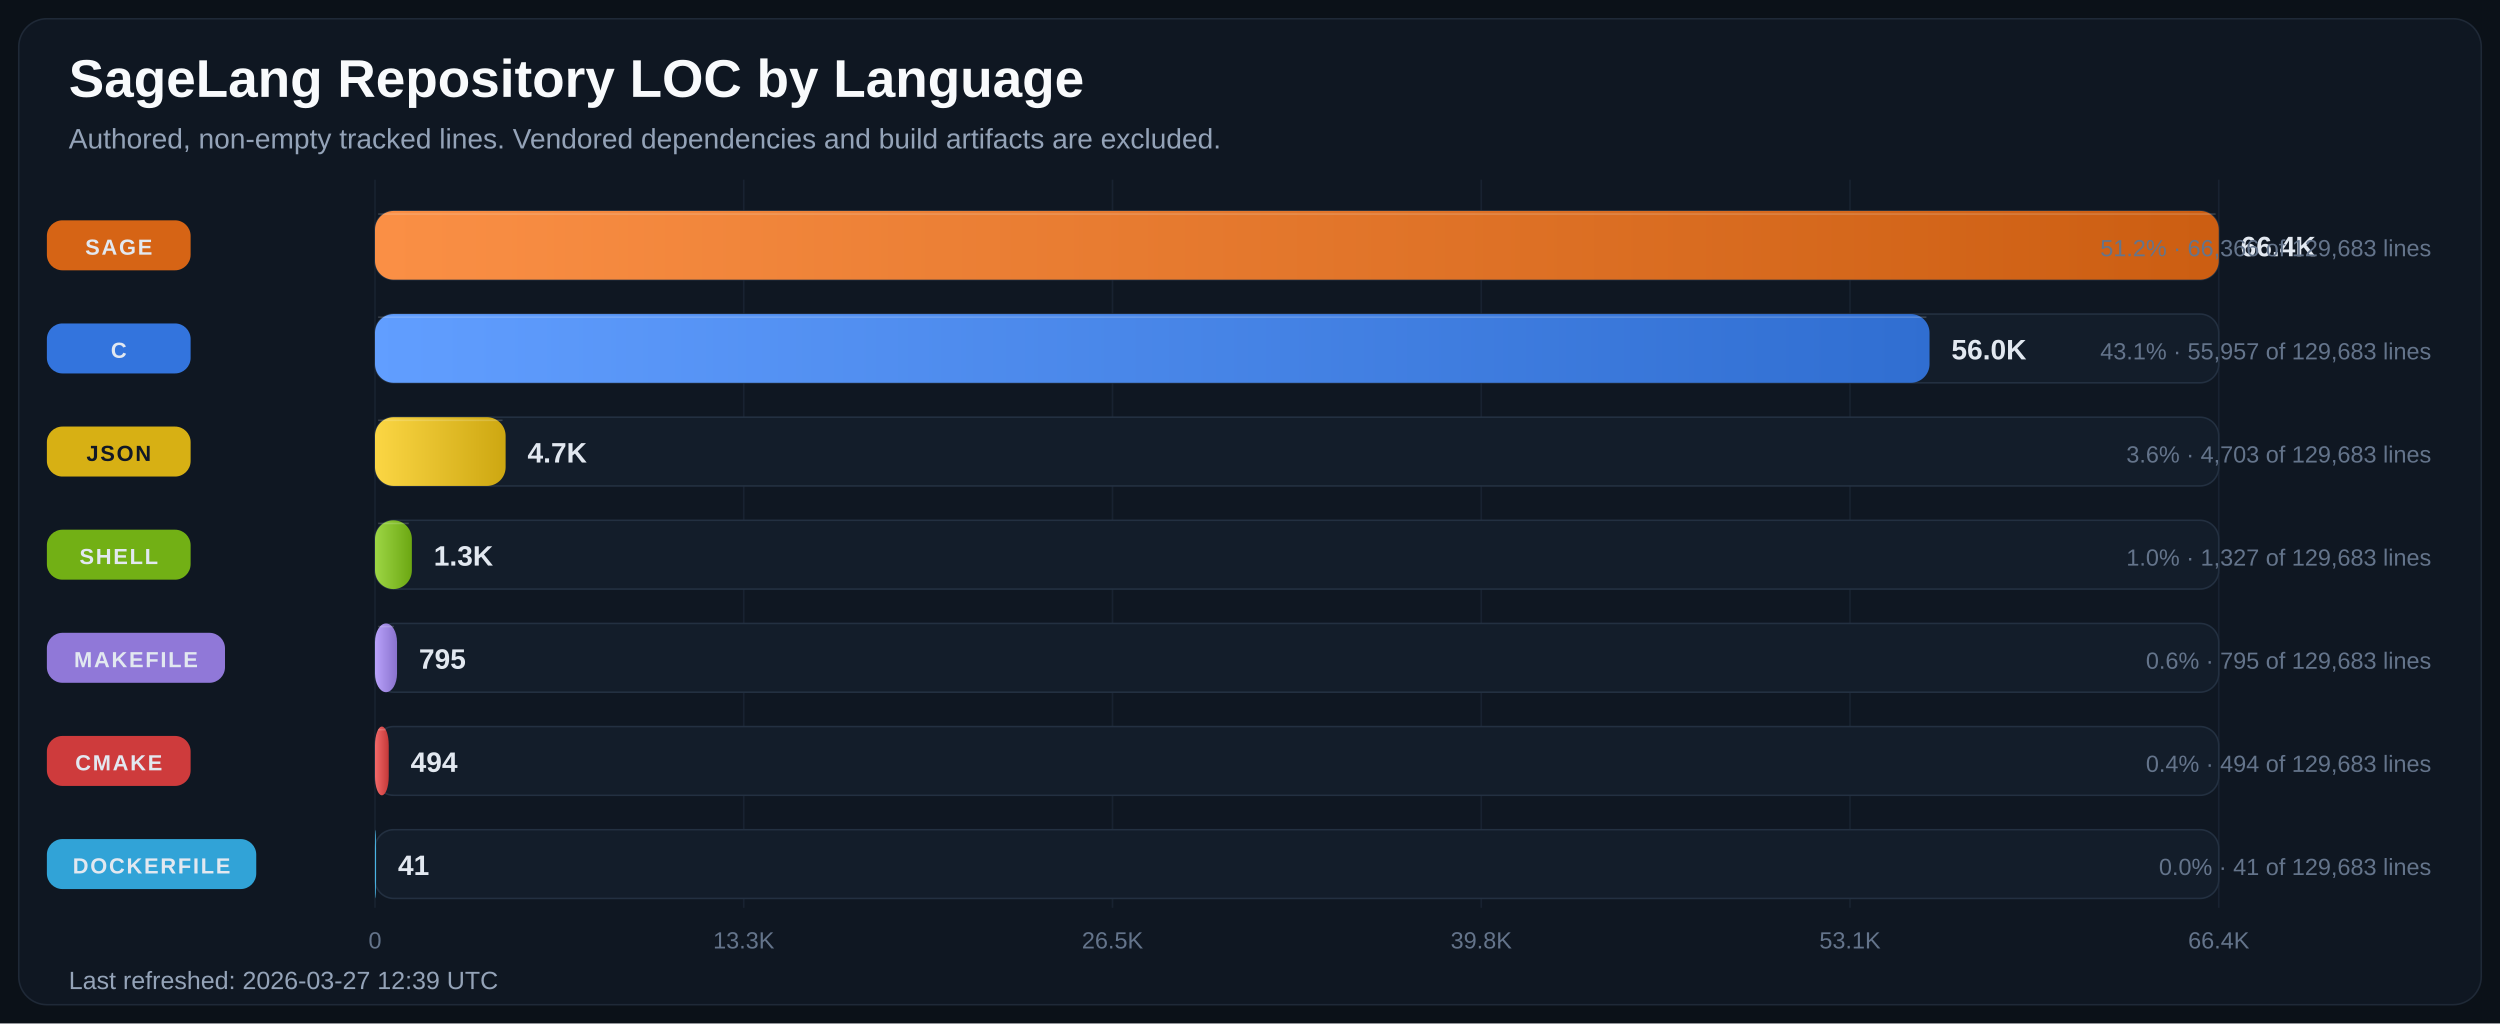
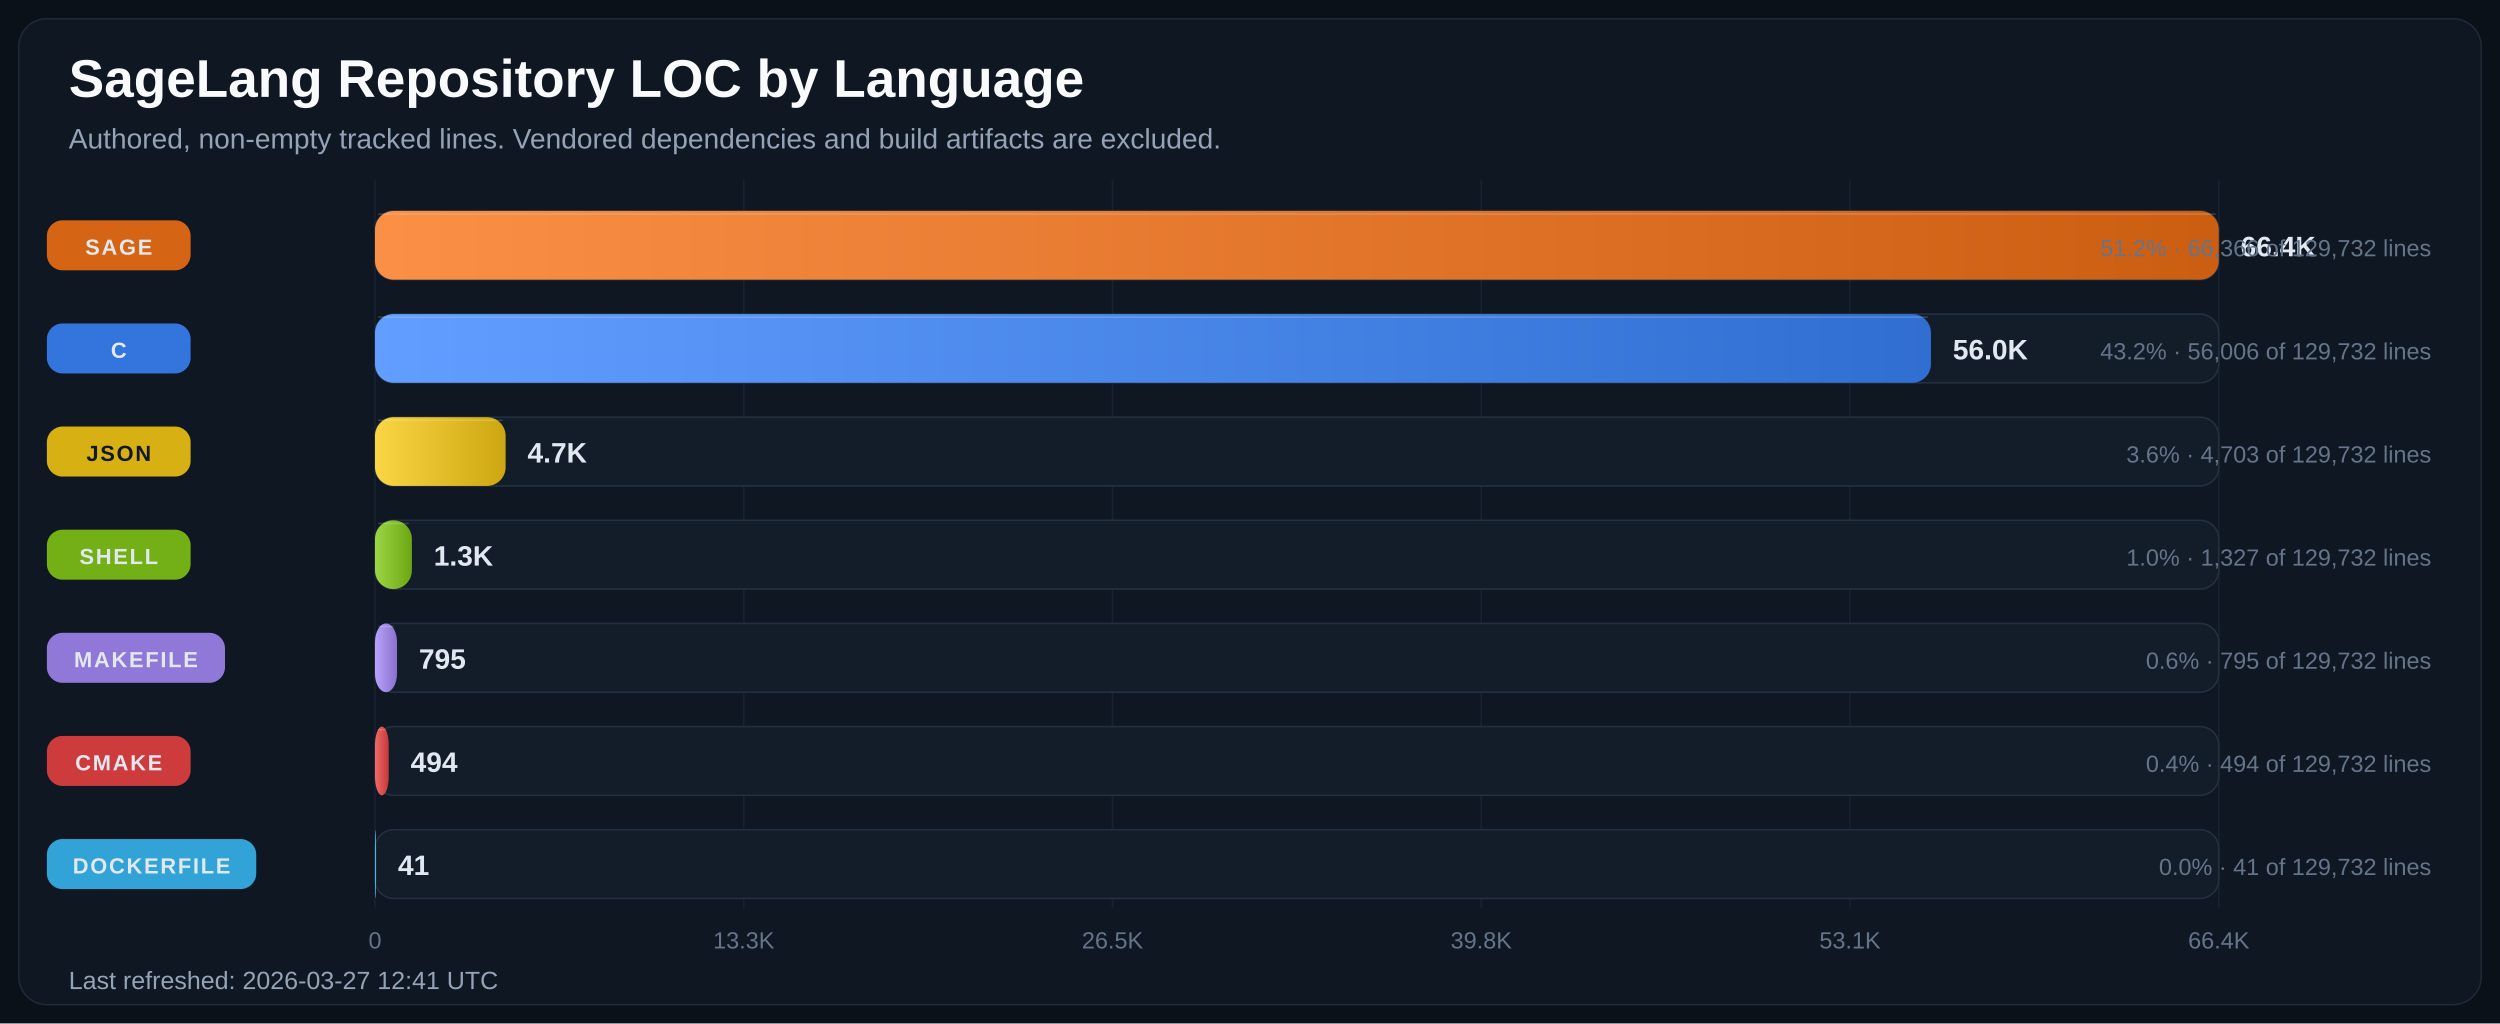
<svg xmlns="http://www.w3.org/2000/svg" width="1600" height="655" viewBox="0 0 1600 655" role="img" aria-labelledby="title desc">
  <defs>
    <linearGradient id="bar-gradient-0" x1="0%" y1="0%" x2="100%" y2="0%">
      <stop offset="0%" stop-color="#FA8F45" />
      <stop offset="100%" stop-color="#CC5E12" />
    </linearGradient>
    <linearGradient id="bar-gradient-1" x1="0%" y1="0%" x2="100%" y2="0%">
      <stop offset="0%" stop-color="#619EFF" />
      <stop offset="100%" stop-color="#306ED1" />
    </linearGradient>
    <linearGradient id="bar-gradient-2" x1="0%" y1="0%" x2="100%" y2="0%">
      <stop offset="0%" stop-color="#FBD644" />
      <stop offset="100%" stop-color="#CDA711" />
    </linearGradient>
    <linearGradient id="bar-gradient-3" x1="0%" y1="0%" x2="100%" y2="0%">
      <stop offset="0%" stop-color="#9DD645" />
      <stop offset="100%" stop-color="#6CA712" />
    </linearGradient>
    <linearGradient id="bar-gradient-4" x1="0%" y1="0%" x2="100%" y2="0%">
      <stop offset="0%" stop-color="#B9A2FB" />
      <stop offset="100%" stop-color="#8972CD" />
    </linearGradient>
    <linearGradient id="bar-gradient-5" x1="0%" y1="0%" x2="100%" y2="0%">
      <stop offset="0%" stop-color="#F26969" />
      <stop offset="100%" stop-color="#C43838" />
    </linearGradient>
    <linearGradient id="bar-gradient-6" x1="0%" y1="0%" x2="100%" y2="0%">
      <stop offset="0%" stop-color="#60CAF9" />
      <stop offset="100%" stop-color="#2E9BCB" />
    </linearGradient>
  </defs>
  <rect width="100%" height="100%" fill="#0B1118" />
  <rect x="12" y="12" width="1576" height="631" rx="18" fill="#0F1722" stroke="#1F2937" />
  <text x="44" y="62" fill="#F8FAFC" font-size="34" font-family="Segoe UI, Arial, sans-serif" font-weight="700">SageLang Repository LOC by Language</text>
  <text x="44" y="95" fill="#94A3B8" font-size="18" font-family="Segoe UI, Arial, sans-serif">Authored, non-empty tracked lines. Vendored dependencies and build artifacts are excluded.</text>
  <line x1="240.0" y1="115" x2="240.0" y2="581" stroke="#182231" stroke-width="1" />
  <text x="240.0" y="607" text-anchor="middle" fill="#64748B" font-size="15" font-family="Segoe UI, Arial, sans-serif">0</text>
  <line x1="476.0" y1="115" x2="476.0" y2="581" stroke="#182231" stroke-width="1" />
  <text x="476.0" y="607" text-anchor="middle" fill="#64748B" font-size="15" font-family="Segoe UI, Arial, sans-serif">13.3K</text>
  <line x1="712.0" y1="115" x2="712.0" y2="581" stroke="#182231" stroke-width="1" />
  <text x="712.0" y="607" text-anchor="middle" fill="#64748B" font-size="15" font-family="Segoe UI, Arial, sans-serif">26.5K</text>
  <line x1="948.0" y1="115" x2="948.0" y2="581" stroke="#182231" stroke-width="1" />
  <text x="948.0" y="607" text-anchor="middle" fill="#64748B" font-size="15" font-family="Segoe UI, Arial, sans-serif">39.8K</text>
  <line x1="1184.0" y1="115" x2="1184.0" y2="581" stroke="#182231" stroke-width="1" />
  <text x="1184.0" y="607" text-anchor="middle" fill="#64748B" font-size="15" font-family="Segoe UI, Arial, sans-serif">53.1K</text>
  <line x1="1420.0" y1="115" x2="1420.0" y2="581" stroke="#182231" stroke-width="1" />
  <text x="1420.0" y="607" text-anchor="middle" fill="#64748B" font-size="15" font-family="Segoe UI, Arial, sans-serif">66.4K</text>
  <rect x="30" y="141.0" width="92" height="32" rx="10" fill="#E06814" opacity="0.95" />
  <text x="76.0" y="163.0" text-anchor="middle" fill="#E2E8F0" font-size="14" font-family="Segoe UI, Arial, sans-serif" font-weight="700" letter-spacing="1.1">SAGE</text>
  <rect x="240" y="135" width="1180" height="44" rx="12" fill="#131D2A" stroke="#233041" />
  <rect x="240" y="135" width="1180.0" height="44" rx="12" fill="url(#bar-gradient-0)" />
  <line x1="242.0" y1="137.0" x2="1418.0" y2="137.0" stroke="#F8FAFC" stroke-opacity="0.18" />
  <text x="1434.0" y="164.0" fill="#E2E8F0" font-size="18" font-family="Segoe UI, Arial, sans-serif" font-weight="700">66.4K</text>
-   <text x="1556" y="164.0" text-anchor="end" fill="#64748B" font-size="15" font-family="Segoe UI, Arial, sans-serif">51.2% · 66,366 of 129,683 lines</text>
+   <text x="1556" y="164.0" text-anchor="end" fill="#64748B" font-size="15" font-family="Segoe UI, Arial, sans-serif">51.2% · 66,366 of 129,732 lines</text>
  <rect x="30" y="207.0" width="92" height="32" rx="10" fill="#3479E6" opacity="0.95" />
  <text x="76.0" y="229.0" text-anchor="middle" fill="#E2E8F0" font-size="14" font-family="Segoe UI, Arial, sans-serif" font-weight="700" letter-spacing="1.1">C</text>
  <rect x="240" y="201" width="1180" height="44" rx="12" fill="#131D2A" stroke="#233041" />
-   <rect x="240" y="201" width="994.9" height="44" rx="12" fill="url(#bar-gradient-1)" />
-   <line x1="242.0" y1="203.0" x2="1232.9" y2="203.0" stroke="#F8FAFC" stroke-opacity="0.18" />
-   <text x="1248.9" y="230.0" fill="#E2E8F0" font-size="18" font-family="Segoe UI, Arial, sans-serif" font-weight="700">56.0K</text>
-   <text x="1556" y="230.0" text-anchor="end" fill="#64748B" font-size="15" font-family="Segoe UI, Arial, sans-serif">43.1% · 55,957 of 129,683 lines</text>
+   <rect x="240" y="201" width="995.8" height="44" rx="12" fill="url(#bar-gradient-1)" />
+   <line x1="242.0" y1="203.0" x2="1233.8" y2="203.0" stroke="#F8FAFC" stroke-opacity="0.18" />
+   <text x="1249.8" y="230.0" fill="#E2E8F0" font-size="18" font-family="Segoe UI, Arial, sans-serif" font-weight="700">56.0K</text>
+   <text x="1556" y="230.0" text-anchor="end" fill="#64748B" font-size="15" font-family="Segoe UI, Arial, sans-serif">43.2% · 56,006 of 129,732 lines</text>
  <rect x="30" y="273.0" width="92" height="32" rx="10" fill="#E1B813" opacity="0.95" />
  <text x="76.0" y="295.0" text-anchor="middle" fill="#111827" font-size="14" font-family="Segoe UI, Arial, sans-serif" font-weight="700" letter-spacing="1.1">JSON</text>
  <rect x="240" y="267" width="1180" height="44" rx="12" fill="#131D2A" stroke="#233041" />
  <rect x="240" y="267" width="83.6" height="44" rx="12" fill="url(#bar-gradient-2)" />
  <line x1="242.0" y1="269.0" x2="321.6" y2="269.0" stroke="#F8FAFC" stroke-opacity="0.18" />
  <text x="337.6" y="296.0" fill="#E2E8F0" font-size="18" font-family="Segoe UI, Arial, sans-serif" font-weight="700">4.7K</text>
-   <text x="1556" y="296.0" text-anchor="end" fill="#64748B" font-size="15" font-family="Segoe UI, Arial, sans-serif">3.6% · 4,703 of 129,683 lines</text>
+   <text x="1556" y="296.0" text-anchor="end" fill="#64748B" font-size="15" font-family="Segoe UI, Arial, sans-serif">3.6% · 4,703 of 129,732 lines</text>
  <rect x="30" y="339.0" width="92" height="32" rx="10" fill="#77B814" opacity="0.95" />
  <text x="76.0" y="361.0" text-anchor="middle" fill="#E2E8F0" font-size="14" font-family="Segoe UI, Arial, sans-serif" font-weight="700" letter-spacing="1.1">SHELL</text>
  <rect x="240" y="333" width="1180" height="44" rx="12" fill="#131D2A" stroke="#233041" />
  <rect x="240" y="333" width="23.6" height="44" rx="12" fill="url(#bar-gradient-3)" />
  <line x1="242.0" y1="335.0" x2="261.6" y2="335.0" stroke="#F8FAFC" stroke-opacity="0.18" />
  <text x="277.6" y="362.0" fill="#E2E8F0" font-size="18" font-family="Segoe UI, Arial, sans-serif" font-weight="700">1.3K</text>
-   <text x="1556" y="362.0" text-anchor="end" fill="#64748B" font-size="15" font-family="Segoe UI, Arial, sans-serif">1.0% · 1,327 of 129,683 lines</text>
+   <text x="1556" y="362.0" text-anchor="end" fill="#64748B" font-size="15" font-family="Segoe UI, Arial, sans-serif">1.0% · 1,327 of 129,732 lines</text>
  <rect x="30" y="405.0" width="114" height="32" rx="10" fill="#967DE1" opacity="0.95" />
  <text x="87.0" y="427.0" text-anchor="middle" fill="#E2E8F0" font-size="14" font-family="Segoe UI, Arial, sans-serif" font-weight="700" letter-spacing="1.1">MAKEFILE</text>
  <rect x="240" y="399" width="1180" height="44" rx="12" fill="#131D2A" stroke="#233041" />
  <rect x="240" y="399" width="14.1" height="44" rx="12" fill="url(#bar-gradient-4)" />
  <line x1="242.0" y1="401.0" x2="252.1" y2="401.0" stroke="#F8FAFC" stroke-opacity="0.18" />
  <text x="268.1" y="428.0" fill="#E2E8F0" font-size="18" font-family="Segoe UI, Arial, sans-serif" font-weight="700">795</text>
-   <text x="1556" y="428.0" text-anchor="end" fill="#64748B" font-size="15" font-family="Segoe UI, Arial, sans-serif">0.6% · 795 of 129,683 lines</text>
+   <text x="1556" y="428.0" text-anchor="end" fill="#64748B" font-size="15" font-family="Segoe UI, Arial, sans-serif">0.6% · 795 of 129,732 lines</text>
  <rect x="30" y="471.0" width="92" height="32" rx="10" fill="#D73D3D" opacity="0.95" />
  <text x="76.0" y="493.0" text-anchor="middle" fill="#E2E8F0" font-size="14" font-family="Segoe UI, Arial, sans-serif" font-weight="700" letter-spacing="1.1">CMAKE</text>
  <rect x="240" y="465" width="1180" height="44" rx="12" fill="#131D2A" stroke="#233041" />
  <rect x="240" y="465" width="8.8" height="44" rx="12" fill="url(#bar-gradient-5)" />
  <line x1="242.0" y1="467.0" x2="246.8" y2="467.0" stroke="#F8FAFC" stroke-opacity="0.18" />
  <text x="262.8" y="494.0" fill="#E2E8F0" font-size="18" font-family="Segoe UI, Arial, sans-serif" font-weight="700">494</text>
-   <text x="1556" y="494.0" text-anchor="end" fill="#64748B" font-size="15" font-family="Segoe UI, Arial, sans-serif">0.4% · 494 of 129,683 lines</text>
+   <text x="1556" y="494.0" text-anchor="end" fill="#64748B" font-size="15" font-family="Segoe UI, Arial, sans-serif">0.4% · 494 of 129,732 lines</text>
  <rect x="30" y="537.0" width="134" height="32" rx="10" fill="#32AADF" opacity="0.95" />
  <text x="97.0" y="559.0" text-anchor="middle" fill="#E2E8F0" font-size="14" font-family="Segoe UI, Arial, sans-serif" font-weight="700" letter-spacing="1.1">DOCKERFILE</text>
  <rect x="240" y="531" width="1180" height="44" rx="12" fill="#131D2A" stroke="#233041" />
  <rect x="240" y="531" width="0.7" height="44" rx="12" fill="url(#bar-gradient-6)" />
  <line x1="242.0" y1="533.0" x2="242.0" y2="533.0" stroke="#F8FAFC" stroke-opacity="0.18" />
  <text x="254.7" y="560.0" fill="#E2E8F0" font-size="18" font-family="Segoe UI, Arial, sans-serif" font-weight="700">41</text>
-   <text x="1556" y="560.0" text-anchor="end" fill="#64748B" font-size="15" font-family="Segoe UI, Arial, sans-serif">0.0% · 41 of 129,683 lines</text>
-   <text x="44" y="633" fill="#94A3B8" font-size="16" font-family="Segoe UI, Arial, sans-serif">Last refreshed: 2026-03-27 12:39 UTC</text>
+   <text x="1556" y="560.0" text-anchor="end" fill="#64748B" font-size="15" font-family="Segoe UI, Arial, sans-serif">0.0% · 41 of 129,732 lines</text>
+   <text x="44" y="633" fill="#94A3B8" font-size="16" font-family="Segoe UI, Arial, sans-serif">Last refreshed: 2026-03-27 12:41 UTC</text>
</svg>
